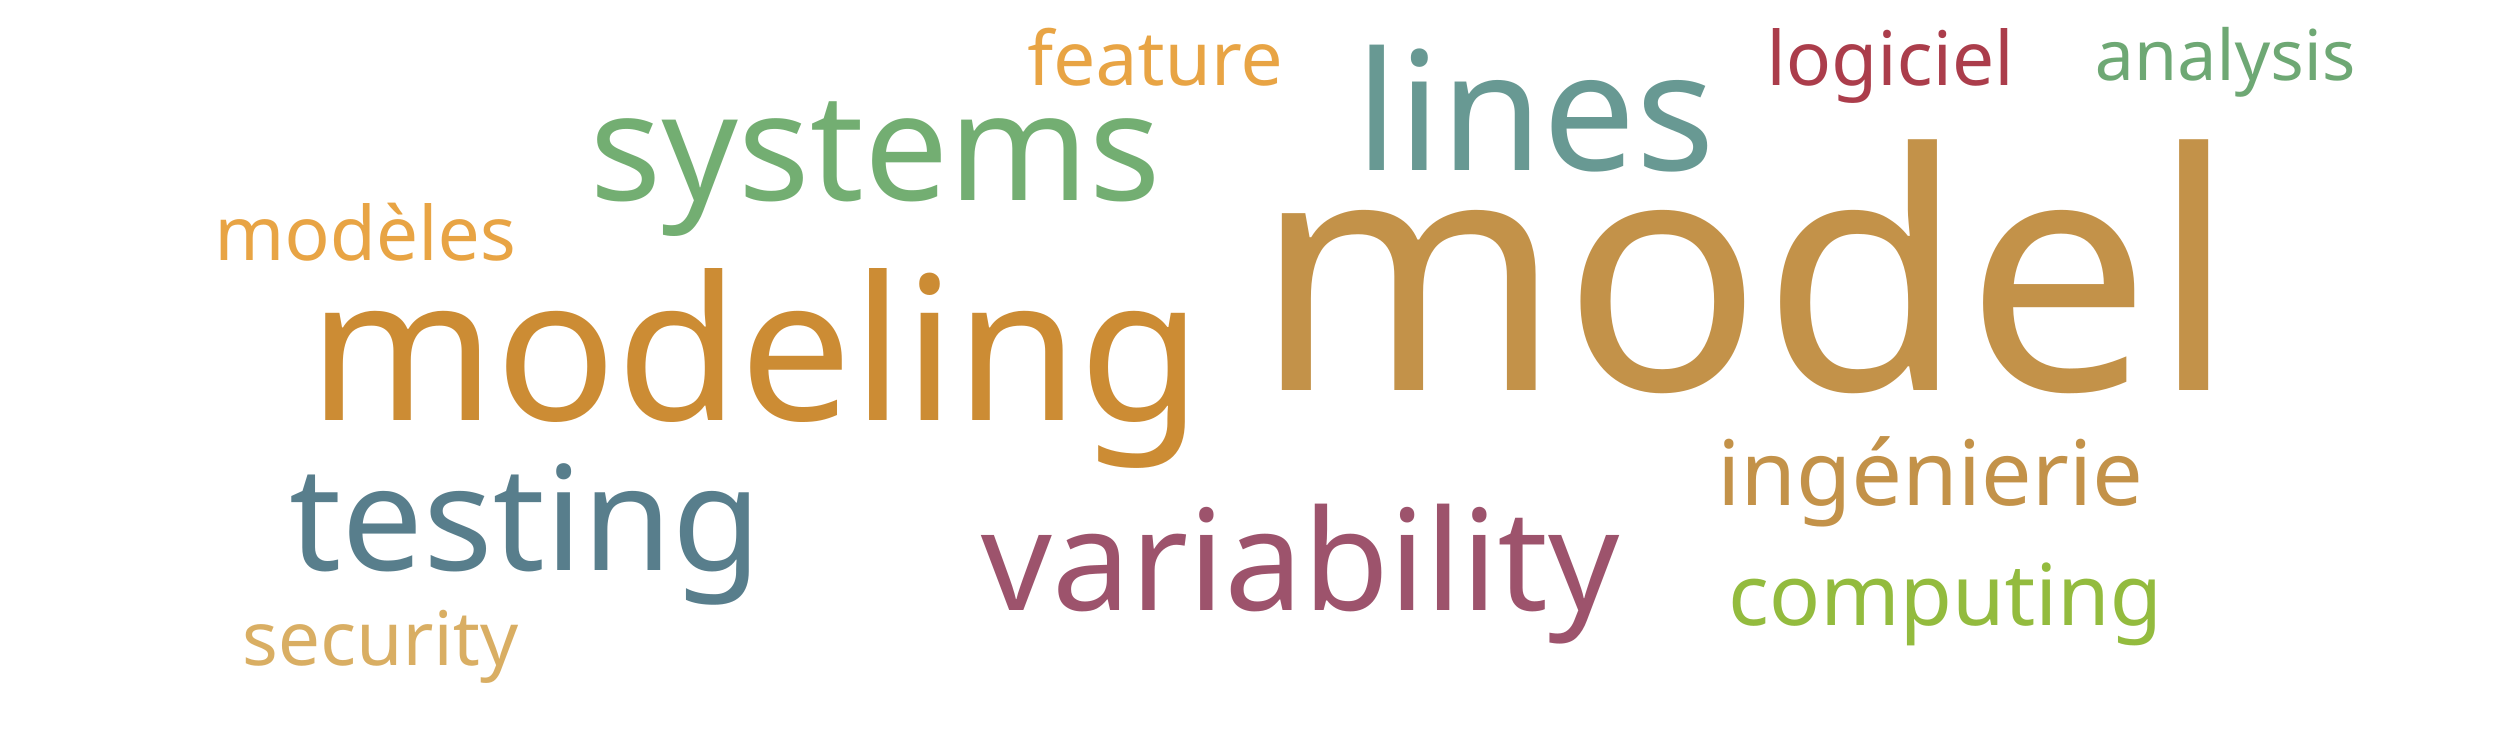
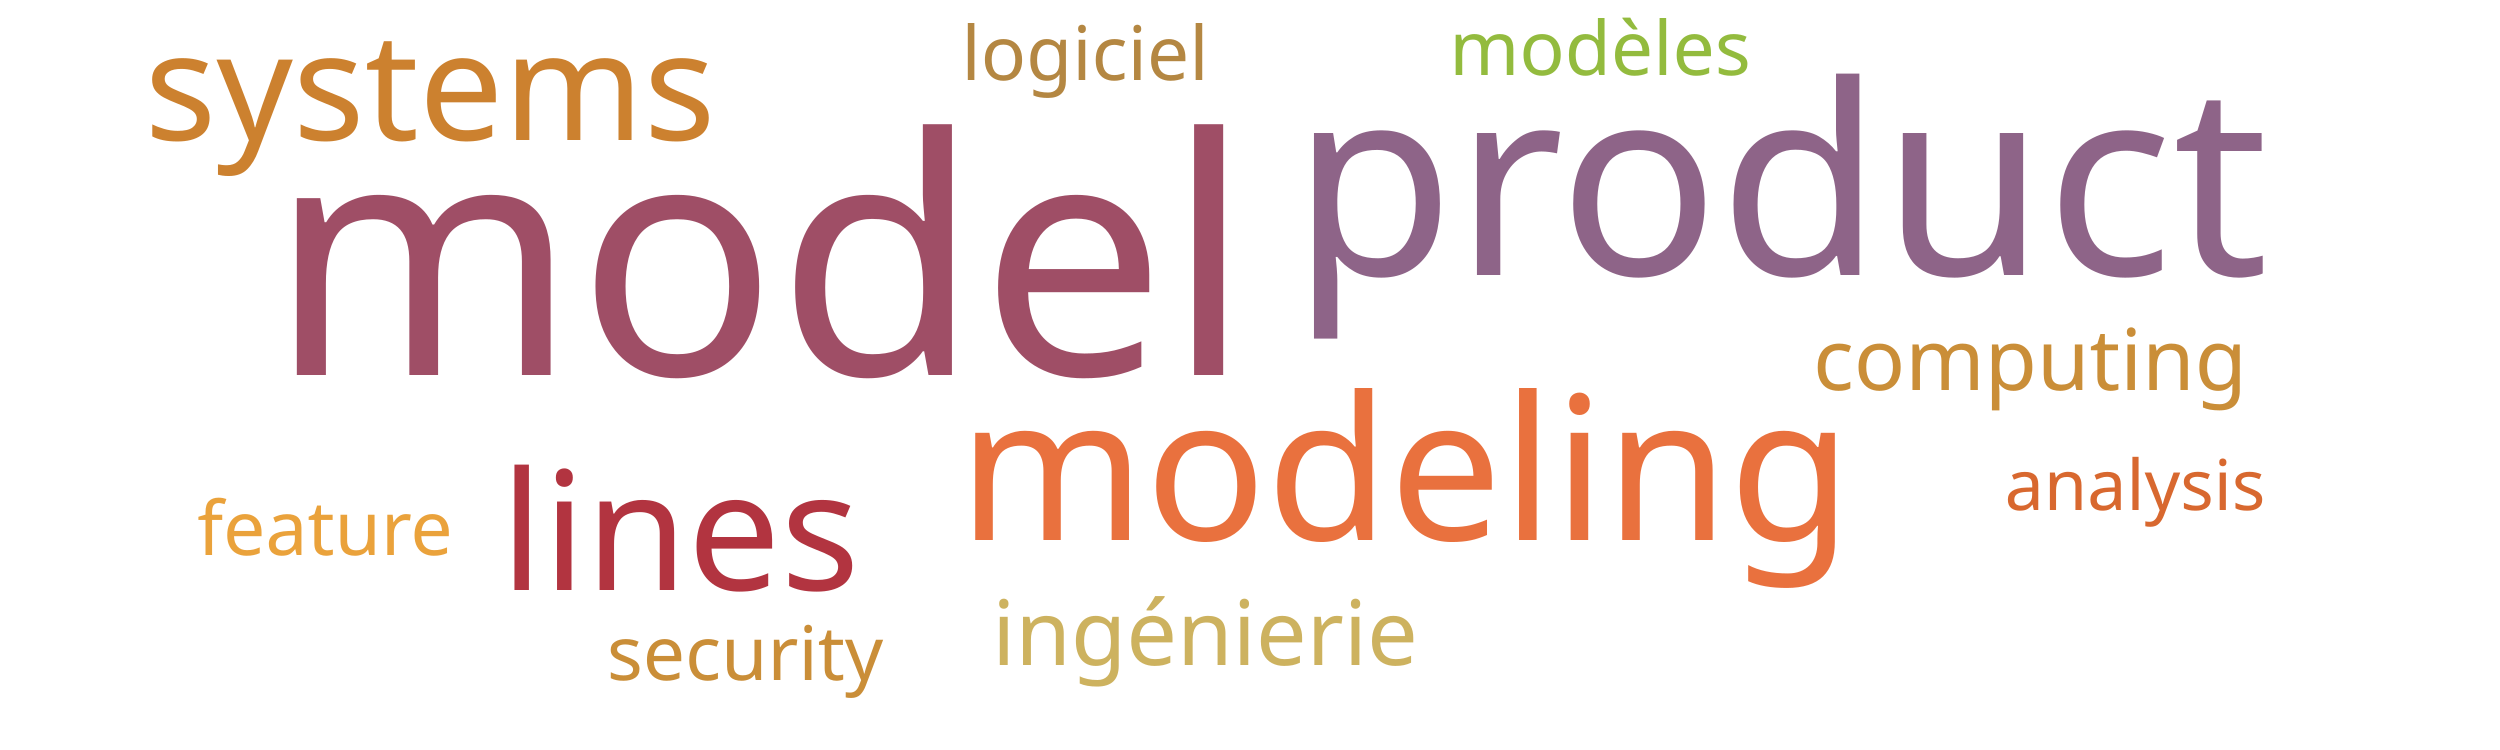
<svg xmlns="http://www.w3.org/2000/svg" width="500" height="150">
  <g transform="translate(250, 75)">
-     <text text-anchor="middle" style="font-family: Impact; font-size: 66px; fill: #c39249" transform="translate(99,3)rotate(0)">model</text>
-     <text text-anchor="middle" style="font-family: Impact; font-size: 40px; fill: #cc8c34" transform="translate(-99,9)rotate(0)">modeling</text>
-     <text text-anchor="middle" style="font-family: Impact; font-size: 33px; fill: #689993" transform="translate(57,-41)rotate(0)">lines</text>
-     <text text-anchor="middle" style="font-family: Impact; font-size: 30px; fill: #73ae72" transform="translate(-75,-35)rotate(0)">systems</text>
-     <text text-anchor="middle" style="font-family: Impact; font-size: 29px; fill: #587e8c" transform="translate(-145,39)rotate(0)">testing</text>
-     <text text-anchor="middle" style="font-family: Impact; font-size: 28px; fill: #9d536c" transform="translate(10,47)rotate(0)">variability</text>
-     <text text-anchor="middle" style="font-family: Impact; font-size: 18px; fill: #c39249" transform="translate(136,26)rotate(0)">ingénierie</text>
-     <text text-anchor="middle" style="font-family: Impact; font-size: 17px; fill: #93bb3e" transform="translate(139,50)rotate(0)">computing</text>
-     <text text-anchor="middle" style="font-family: Impact; font-size: 15px; fill: #d9ae63" transform="translate(-174,58)rotate(0)">security</text>
-     <text text-anchor="middle" style="font-family: Impact; font-size: 15px; fill: #e8a444" transform="translate(-19,-58)rotate(0)">feature</text>
-     <text text-anchor="middle" style="font-family: Impact; font-size: 15px; fill: #e8a444" transform="translate(-177,-23)rotate(0)">modèles</text>
-     <text text-anchor="middle" style="font-family: Impact; font-size: 15px; fill: #ab3d4b" transform="translate(128,-58)rotate(0)">logiciel</text>
-     <text text-anchor="middle" style="font-family: Impact; font-size: 14px; fill: #6ea874" transform="translate(195,-59)rotate(0)">analysis</text>
+     <text text-anchor="middle" style="font-family: Impact; font-size: 66px; fill: #9f4e66" transform="translate(-98,0)rotate(0)">model</text>
+     <text text-anchor="middle" style="font-family: Impact; font-size: 53px; fill: #8e6488" transform="translate(106,-20)rotate(0)">product</text>
+     <text text-anchor="middle" style="font-family: Impact; font-size: 40px; fill: #e9713e" transform="translate(31,33)rotate(0)">modeling</text>
+     <text text-anchor="middle" style="font-family: Impact; font-size: 33px; fill: #b23440" transform="translate(-114,43)rotate(0)">lines</text>
+     <text text-anchor="middle" style="font-family: Impact; font-size: 30px; fill: #cc812f" transform="translate(-164,-47)rotate(0)">systems</text>
+     <text text-anchor="middle" style="font-family: Impact; font-size: 18px; fill: #cdb25f" transform="translate(-9,58)rotate(0)">ingénierie</text>
+     <text text-anchor="middle" style="font-family: Impact; font-size: 17px; fill: #ca8e38" transform="translate(156,3)rotate(0)">computing</text>
+     <text text-anchor="middle" style="font-family: Impact; font-size: 15px; fill: #ca8e38" transform="translate(-101,61)rotate(0)">security</text>
+     <text text-anchor="middle" style="font-family: Impact; font-size: 15px; fill: #eaa23b" transform="translate(-185,36)rotate(0)">feature</text>
+     <text text-anchor="middle" style="font-family: Impact; font-size: 15px; fill: #93bb3e" transform="translate(70,-60)rotate(0)">modèles</text>
+     <text text-anchor="middle" style="font-family: Impact; font-size: 15px; fill: #b48742" transform="translate(-33,-59)rotate(0)">logiciel</text>
+     <text text-anchor="middle" style="font-family: Impact; font-size: 14px; fill: #d8682f" transform="translate(177,27)rotate(0)">analysis</text>
  </g>
</svg>
